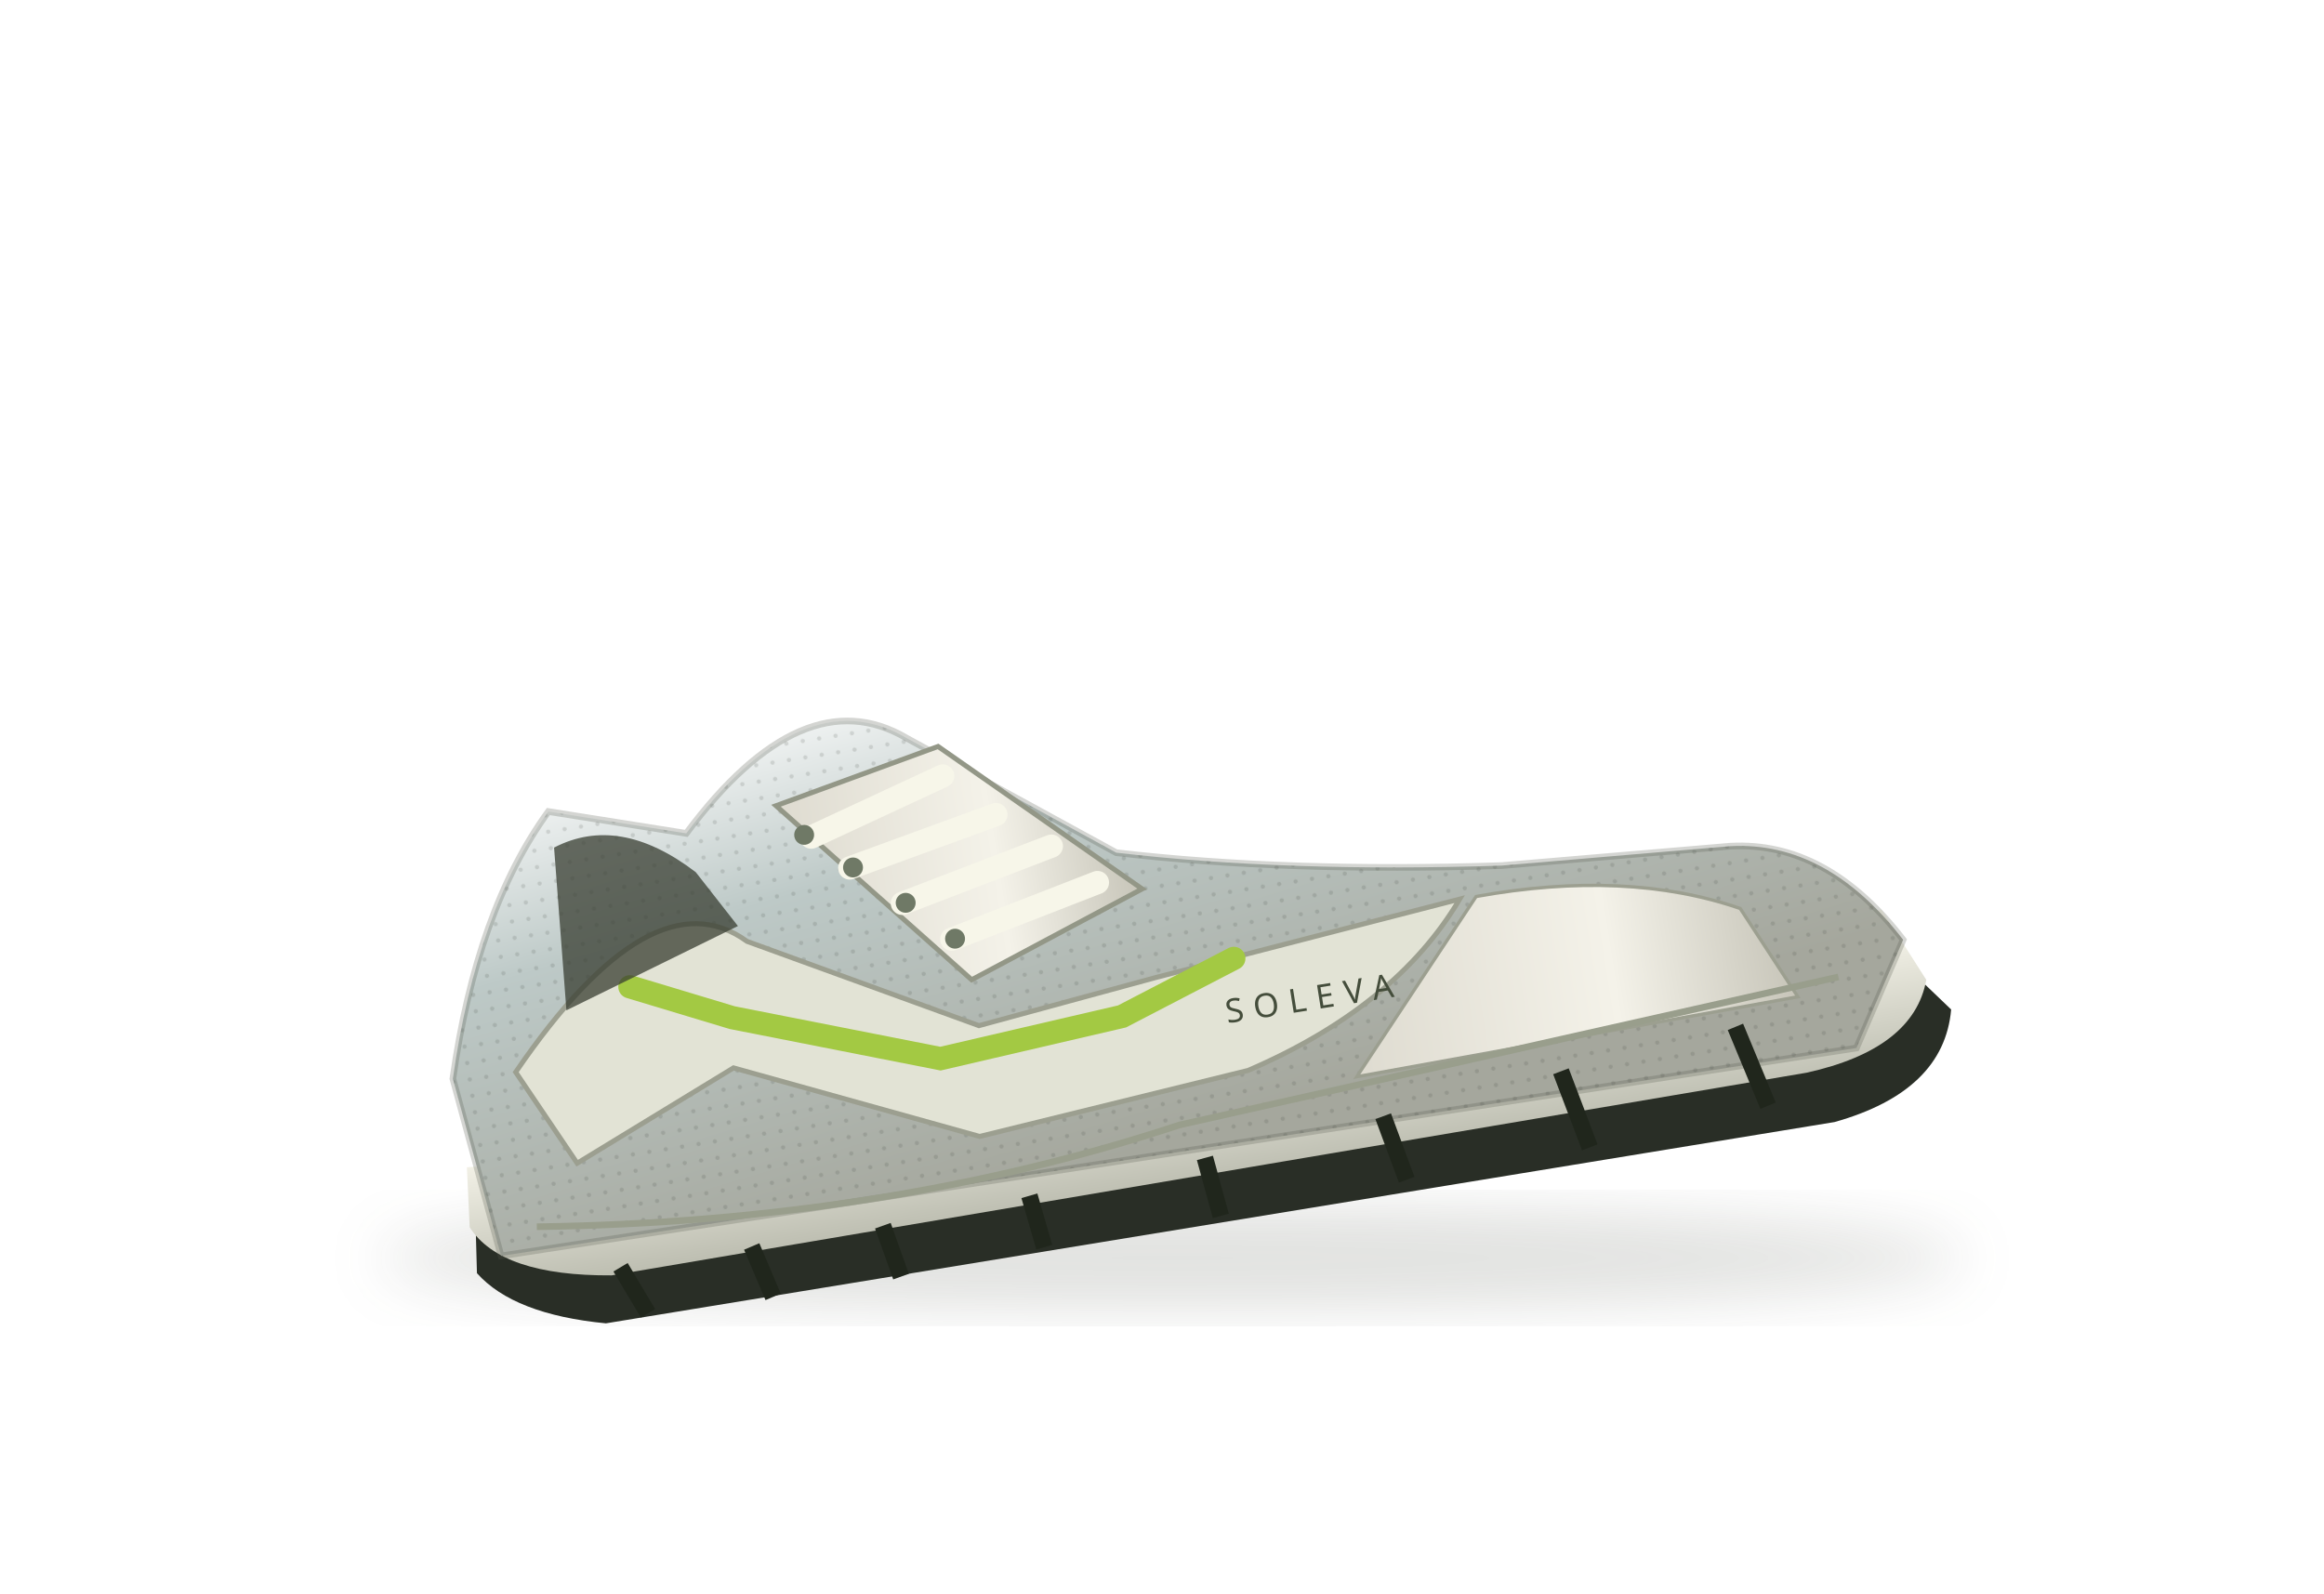
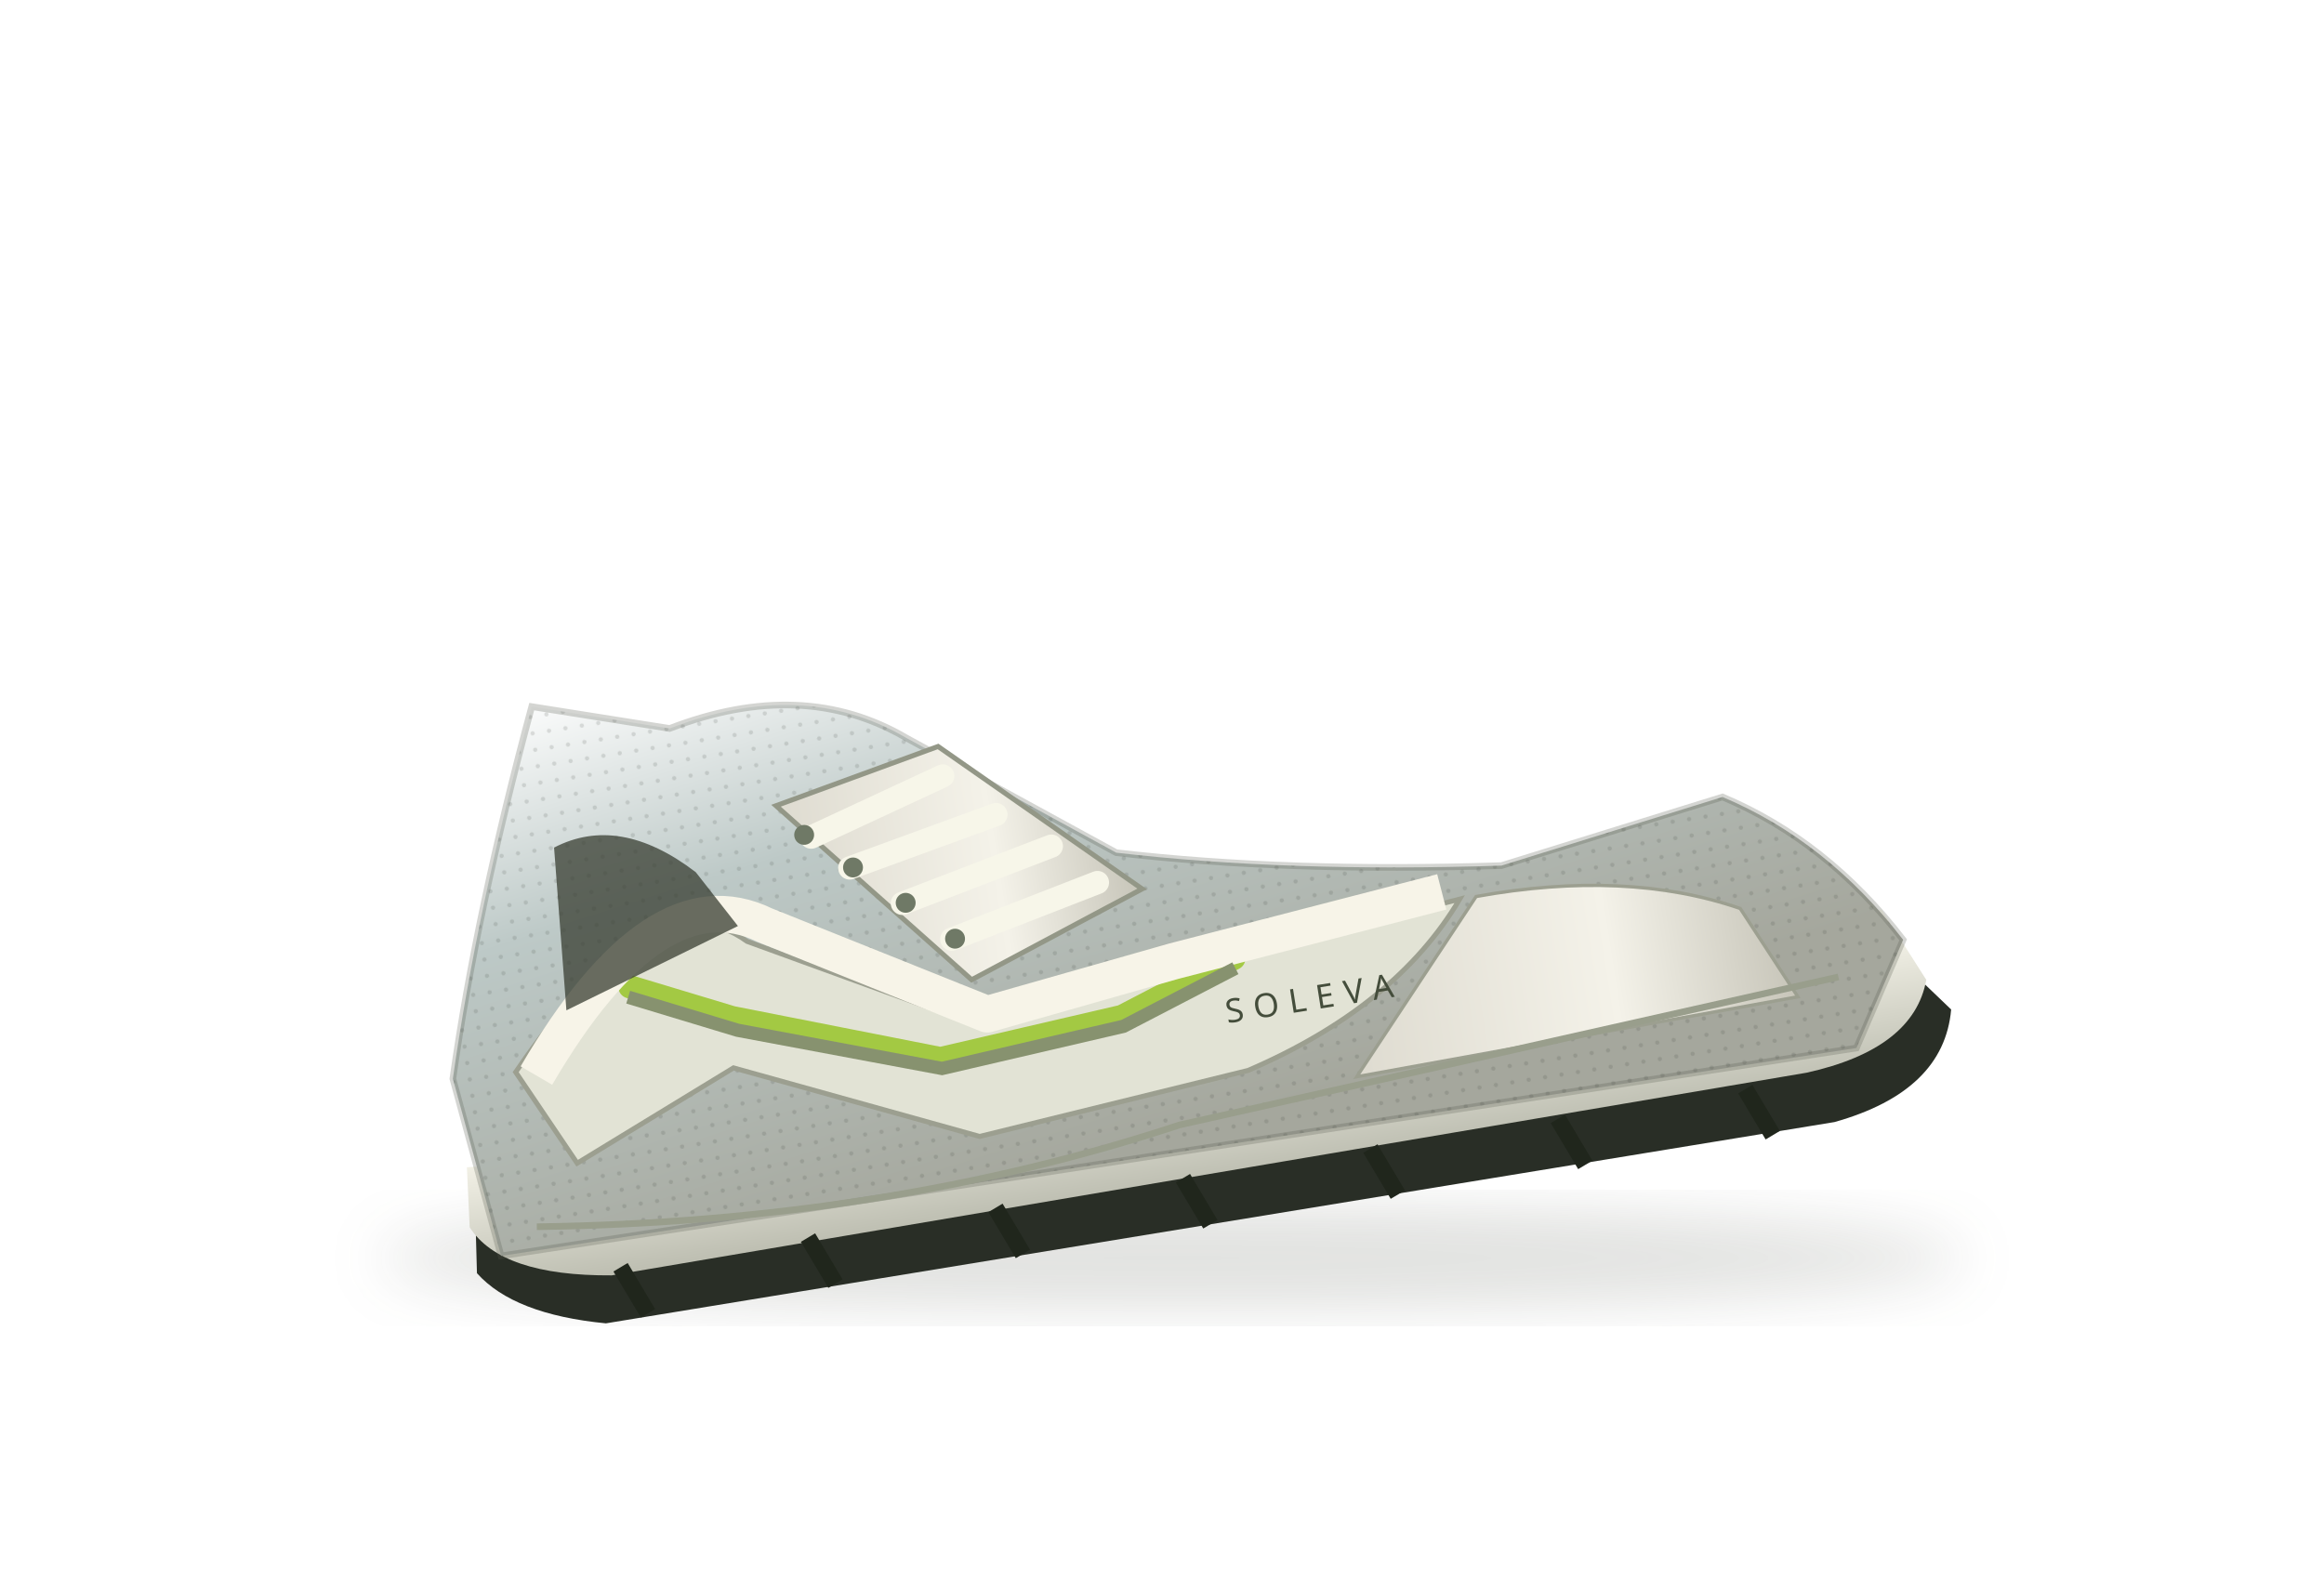
<svg xmlns="http://www.w3.org/2000/svg" viewBox="0 0 700 480">
  <defs>
    <linearGradient id="u" x1="0" y1="0" x2="0.4" y2="1">
      <stop stop-color="#ffffff" />
      <stop offset=".38" stop-color="#bdc9c7" />
      <stop offset="1" stop-color="#a5a79d" />
    </linearGradient>
    <linearGradient id="s" x2="0" y2="1">
      <stop stop-color="#fffdf3" />
      <stop offset="1" stop-color="#bdbeb1" />
    </linearGradient>
    <linearGradient id="p">
      <stop stop-color="#dedbd0" />
      <stop offset=".6" stop-color="#f4f2e9" />
      <stop offset="1" stop-color="#c7c5b9" />
    </linearGradient>
    <pattern id="mesh" width="5" height="5" patternUnits="userSpaceOnUse">
      <circle cx="2" cy="2" r=".65" fill="#343830" opacity=".2" />
    </pattern>
    <filter id="blur">
      <feGaussianBlur stdDeviation="9" />
    </filter>
  </defs>
  <ellipse cx="353" cy="379" rx="239" ry="17" fill="#3b4032" opacity=".15" filter="url(#blur)" />
  <g transform="rotate(-9 350 280)">
    <path d="M133 327 Q252 343 344 335 L562 316 L581 341 Q575 365 541 369 L166 371 Q139 364 130 350Z" fill="#292e26" />
    <path d="M132 318 Q240 329 337 320 L565 308 L575 331 Q568 351 535 353 L170 357 Q137 352 130 336Z" fill="url(#s)" />
-     <path d="M132 291 Q147 242 173 216 L213 229 Q255 188 283 211 L340 255 Q390 269 454 277 L523 282 Q552 285 570 318 L551 348 L138 346 Z" fill="url(#u)" stroke="#555b4c" stroke-opacity=".25" stroke-width="2" />
-     <path d="M132 291 Q147 242 173 216 L213 229 Q255 188 283 211 L340 255 Q390 269 454 277 L523 282 Q552 285 570 318 L551 348 L138 346 Z" fill="url(#mesh)" opacity=".7" />
+     <path d="M132 291 Q147 242 173 184 L213 197 Q255 188 283 211 L340 255 Q390 269 454 277 L523 267 Q552 285 570 318 L551 348 L138 346 Z" fill="url(#u)" stroke="#555b4c" stroke-opacity=".25" stroke-width="2" />
+     <path d="M132 291 Q147 242 173 184 L213 197 Q255 188 283 211 L340 255 Q390 269 454 277 L523 267 Q552 285 570 318 L551 348 L138 346 Z" fill="url(#mesh)" opacity=".7" />
    <path d="M151 292 Q201 239 226 264 L291 300 L346 294 L440 285 Q416 314 369 326 L286 333 L216 301 L165 322Z" fill="#e2e3d5" stroke="#9c9f90" stroke-width="1.5" />
    <path d="M189 272L218 286 L278 308 L334 304 L370 292" fill="none" stroke="#a3c943" stroke-width="7" stroke-linecap="round" />
    <path d="M445 285 Q491 284 523 301L536 330 L401 333Z" fill="url(#p)" stroke="#9c9f90" stroke-width="1" />
+     <path d="M157 294Q202 239 232 260L294 297L352 290L435 282" fill="none" stroke="#f7f4e8" stroke-width="11" stroke-linejoin="round" />
+     <path d="M188 275L219 290L278 311L334 307L370 295" fill="none" stroke="#87926f" stroke-width="4" />
    <path d="M173 227Q194 220 214 241L224 259L169 276Z" fill="#383d32" opacity=".75" />
    <path d="M241 225L292 215L346 267L291 286Z" fill="url(#p)" stroke="#939787" stroke-width="1.5" />
    <g stroke="#f7f6e9" stroke-width="7" stroke-linecap="round">
      <path d="M250 236L292 224M260 247L306 238M274 260L321 250M287 273L333 263" />
    </g>
    <g fill="#6f7966">
      <circle cx="248" cy="235" r="3" />
      <circle cx="261" cy="247" r="3" />
      <circle cx="275" cy="260" r="3" />
      <circle cx="288" cy="273" r="3" />
    </g>
    <path d="M150 339Q254 354 346 339L549 326" fill="none" stroke="#999e8c" stroke-width="2" />
-     <g stroke="#20261c" stroke-width="5">
-       <path d="M173 355L179 370M213 355L217 371M253 355L256 371M298 353L300 369M352 350L354 368M407 346L411 366M462 341L467 365M516 336L522 361" />
-     </g>
+     <path d="M173 355L179 370" stroke="#20261c" stroke-width="5" />
+     <path d="M230.167 355L236.167 370" stroke="#20261c" stroke-width="5" />
+     <path d="M287.333 355L293.333 370" stroke="#20261c" stroke-width="5" />
+     <path d="M344.5 355L350.5 370" stroke="#20261c" stroke-width="5" />
+     <path d="M401.667 355L407.667 370" stroke="#20261c" stroke-width="5" />
+     <path d="M458.833 355L464.833 370" stroke="#20261c" stroke-width="5" />
+     <path d="M516 355L522 370" stroke="#20261c" stroke-width="5" />
    <text x="365" y="311" fill="#444d3b" font-family="sans-serif" font-size="10" letter-spacing="3">SOLEVA</text>
  </g>
</svg>
